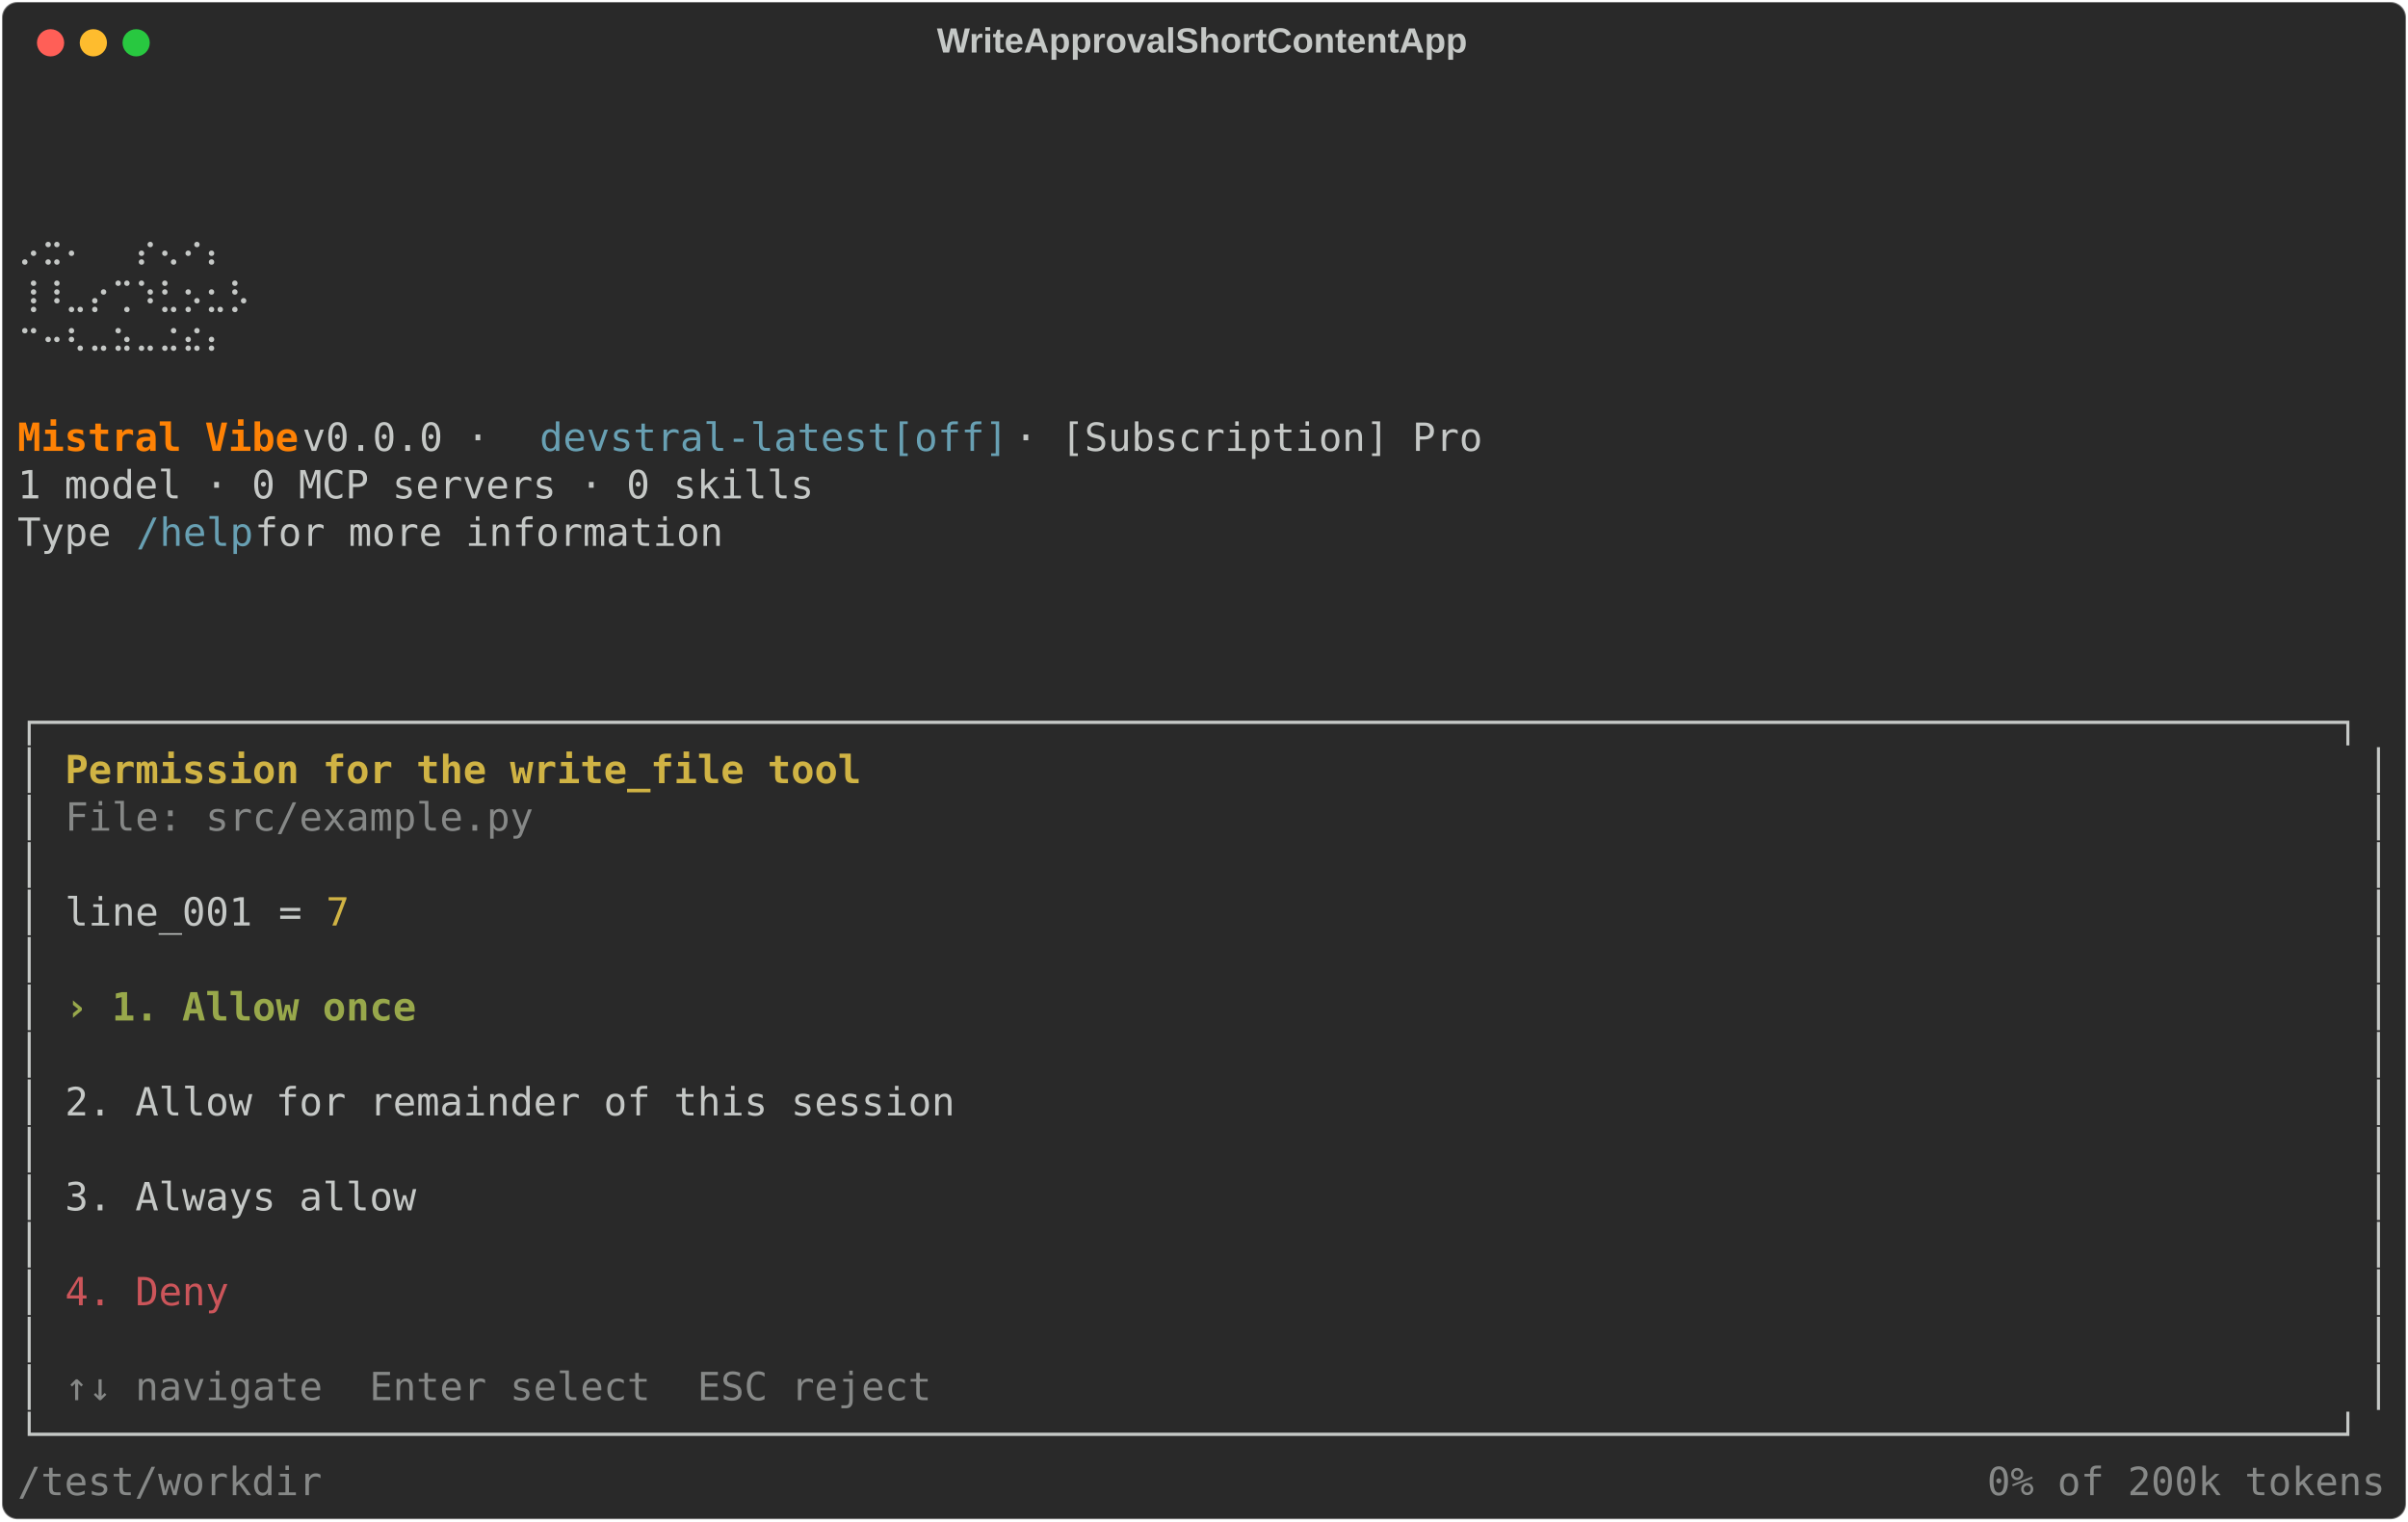
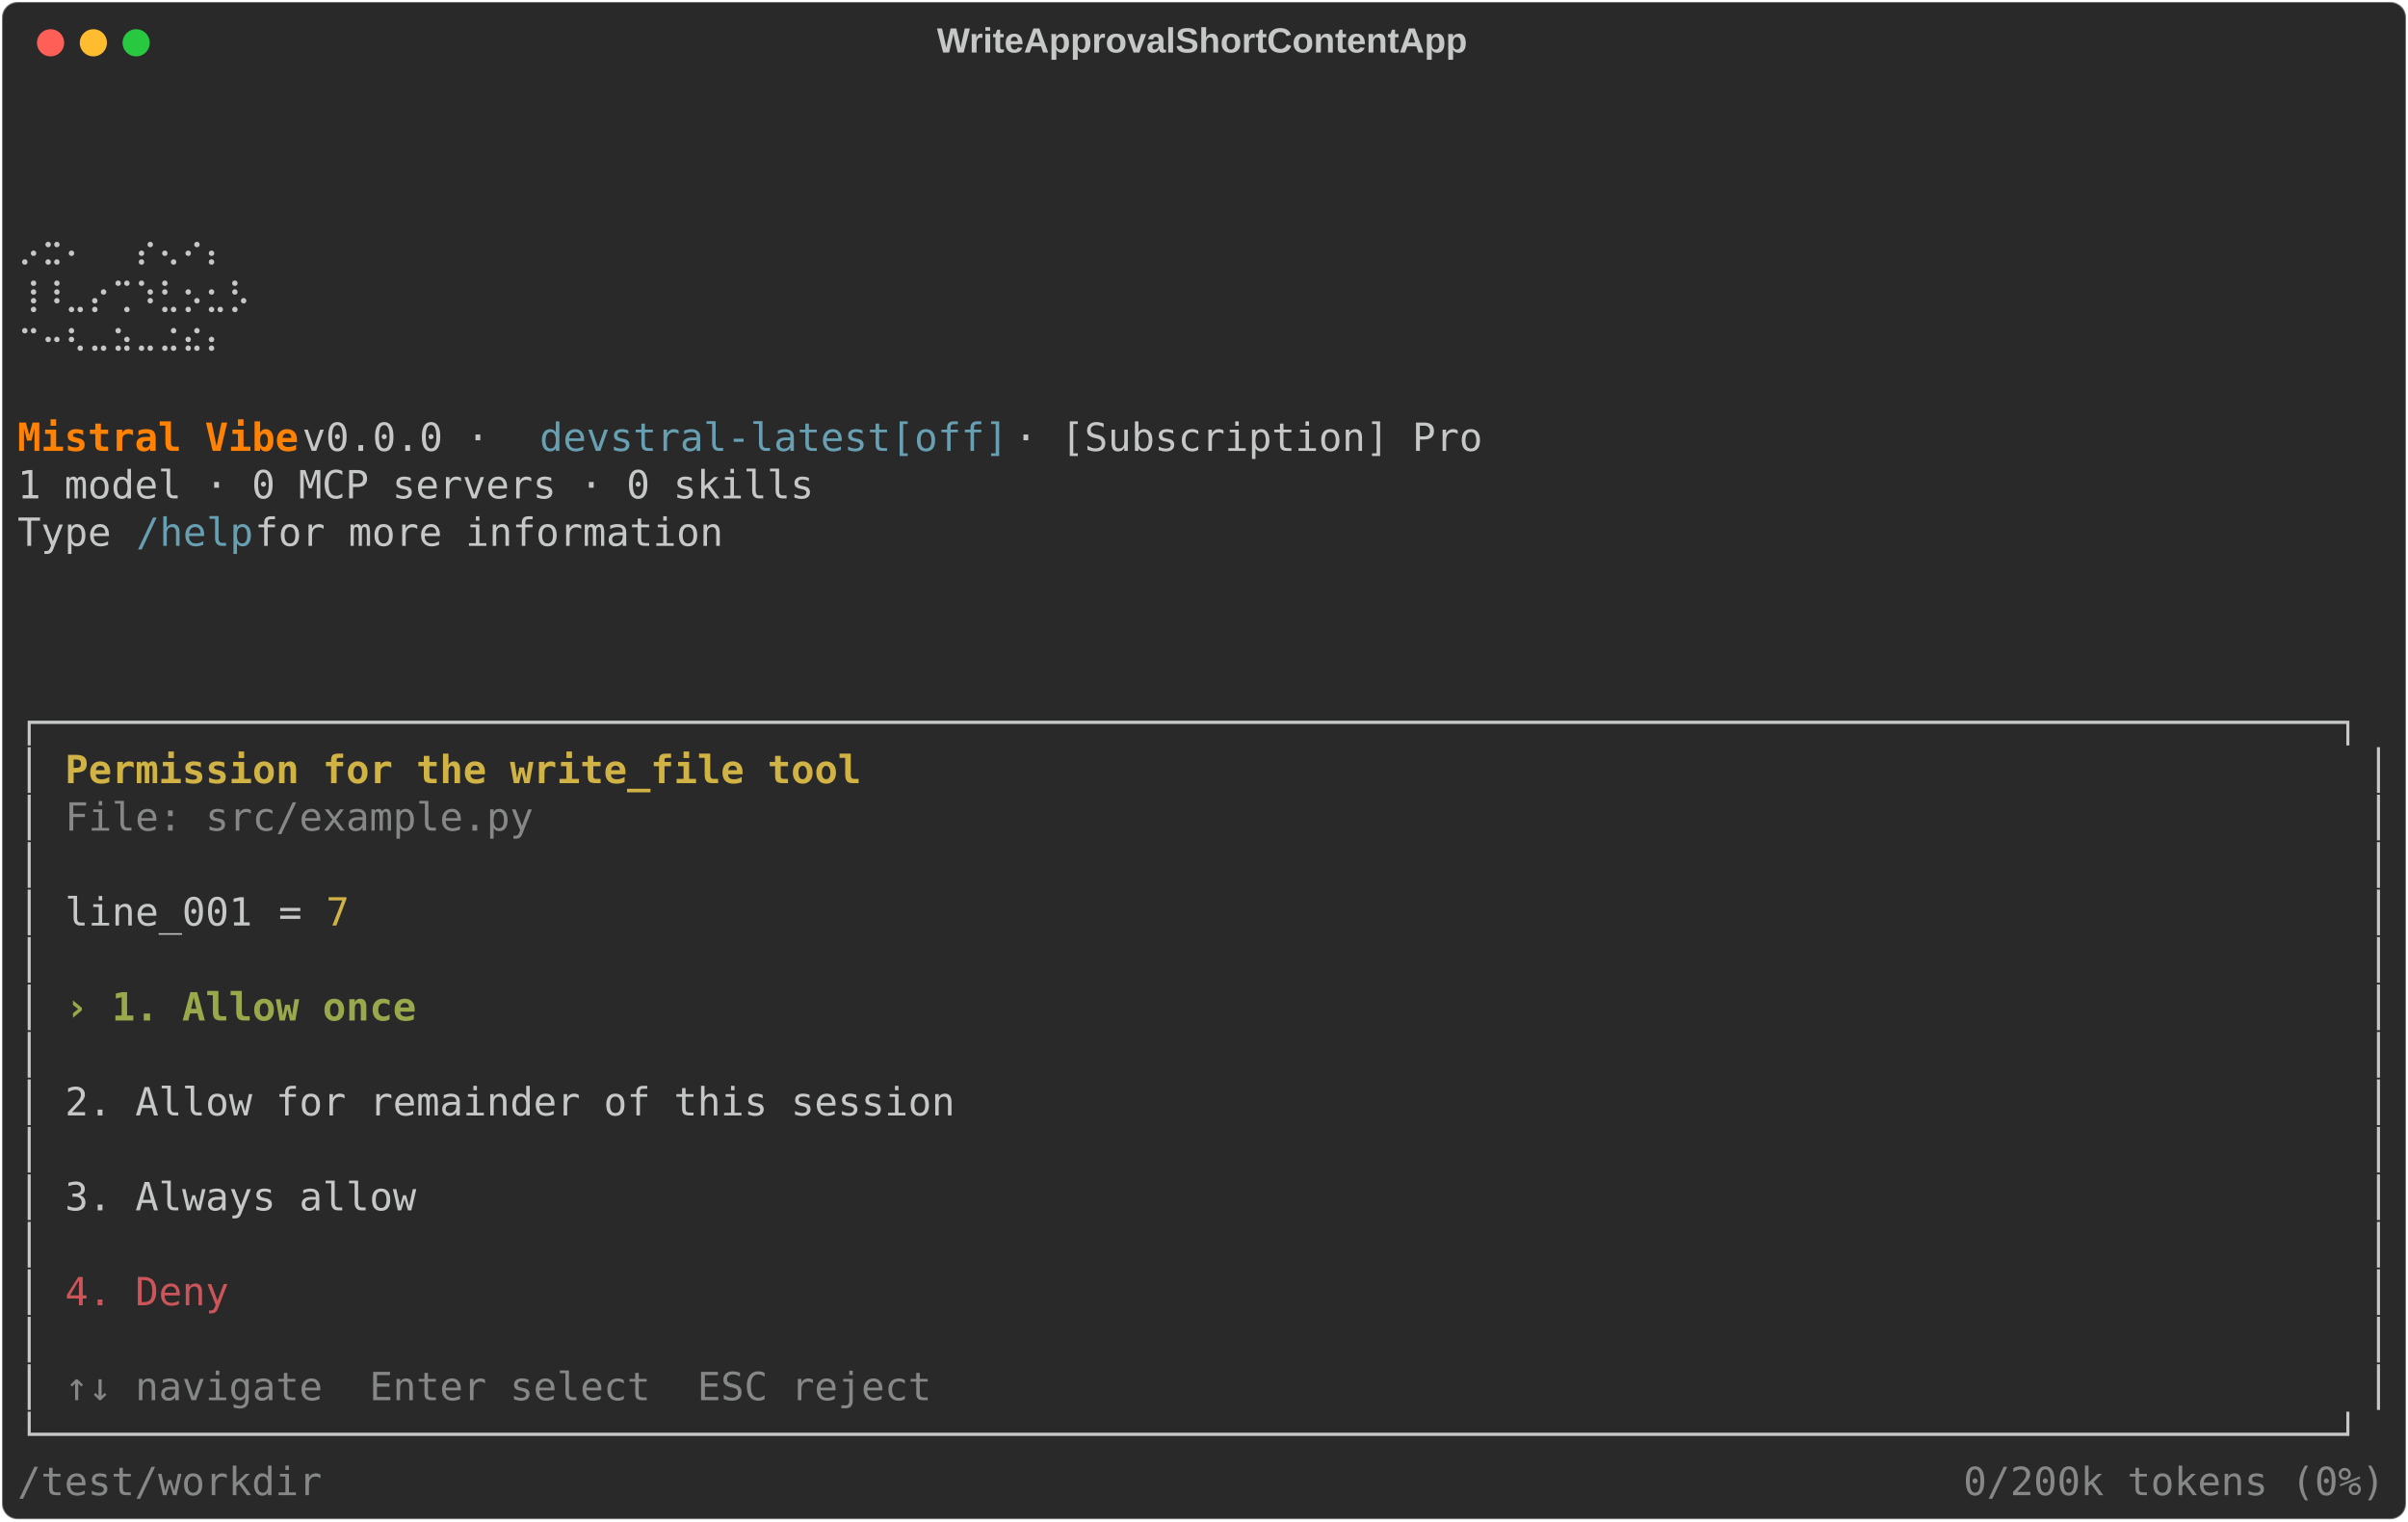
<svg xmlns="http://www.w3.org/2000/svg" class="rich-terminal" viewBox="0 0 1238 782.0">
  <style>

    @font-face {
        font-family: "Fira Code";
        src: local("FiraCode-Regular"),
                url("https://cdnjs.cloudflare.com/ajax/libs/firacode/6.2.0/woff2/FiraCode-Regular.woff2") format("woff2"),
                url("https://cdnjs.cloudflare.com/ajax/libs/firacode/6.2.0/woff/FiraCode-Regular.woff") format("woff");
        font-style: normal;
        font-weight: 400;
    }
    @font-face {
        font-family: "Fira Code";
        src: local("FiraCode-Bold"),
                url("https://cdnjs.cloudflare.com/ajax/libs/firacode/6.2.0/woff2/FiraCode-Bold.woff2") format("woff2"),
                url("https://cdnjs.cloudflare.com/ajax/libs/firacode/6.2.0/woff/FiraCode-Bold.woff") format("woff");
        font-style: bold;
        font-weight: 700;
    }

    .terminal-matrix {
        font-family: Fira Code, monospace;
        font-size: 20px;
        line-height: 24.4px;
        font-variant-east-asian: full-width;
    }

    .terminal-title {
        font-size: 18px;
        font-weight: bold;
        font-family: arial;
    }

    .terminal-r1 { fill: #c5c8c6 }
.terminal-r2 { fill: #ff8205;font-weight: bold }
.terminal-r3 { fill: #68a0b3 }
.terminal-r4 { fill: #d0b344;font-weight: bold }
.terminal-r5 { fill: #868887 }
.terminal-r6 { fill: #d0b344 }
.terminal-r7 { fill: #98a84b;font-weight: bold }
.terminal-r8 { fill: #cc555a }
    </style>
  <defs>
    <clipPath id="terminal-clip-terminal">
      <rect x="0" y="0" width="1219.0" height="731.0" />
    </clipPath>
    <clipPath id="terminal-line-0">
      <rect x="0" y="1.5" width="1220" height="24.65" />
    </clipPath>
    <clipPath id="terminal-line-1">
      <rect x="0" y="25.9" width="1220" height="24.65" />
    </clipPath>
    <clipPath id="terminal-line-2">
      <rect x="0" y="50.3" width="1220" height="24.65" />
    </clipPath>
    <clipPath id="terminal-line-3">
      <rect x="0" y="74.7" width="1220" height="24.65" />
    </clipPath>
    <clipPath id="terminal-line-4">
      <rect x="0" y="99.1" width="1220" height="24.65" />
    </clipPath>
    <clipPath id="terminal-line-5">
      <rect x="0" y="123.5" width="1220" height="24.65" />
    </clipPath>
    <clipPath id="terminal-line-6">
      <rect x="0" y="147.9" width="1220" height="24.65" />
    </clipPath>
    <clipPath id="terminal-line-7">
      <rect x="0" y="172.3" width="1220" height="24.65" />
    </clipPath>
    <clipPath id="terminal-line-8">
      <rect x="0" y="196.7" width="1220" height="24.65" />
    </clipPath>
    <clipPath id="terminal-line-9">
      <rect x="0" y="221.1" width="1220" height="24.65" />
    </clipPath>
    <clipPath id="terminal-line-10">
      <rect x="0" y="245.5" width="1220" height="24.65" />
    </clipPath>
    <clipPath id="terminal-line-11">
      <rect x="0" y="269.9" width="1220" height="24.65" />
    </clipPath>
    <clipPath id="terminal-line-12">
      <rect x="0" y="294.3" width="1220" height="24.65" />
    </clipPath>
    <clipPath id="terminal-line-13">
      <rect x="0" y="318.7" width="1220" height="24.65" />
    </clipPath>
    <clipPath id="terminal-line-14">
      <rect x="0" y="343.1" width="1220" height="24.65" />
    </clipPath>
    <clipPath id="terminal-line-15">
      <rect x="0" y="367.5" width="1220" height="24.65" />
    </clipPath>
    <clipPath id="terminal-line-16">
      <rect x="0" y="391.9" width="1220" height="24.65" />
    </clipPath>
    <clipPath id="terminal-line-17">
      <rect x="0" y="416.3" width="1220" height="24.65" />
    </clipPath>
    <clipPath id="terminal-line-18">
      <rect x="0" y="440.7" width="1220" height="24.65" />
    </clipPath>
    <clipPath id="terminal-line-19">
      <rect x="0" y="465.1" width="1220" height="24.65" />
    </clipPath>
    <clipPath id="terminal-line-20">
      <rect x="0" y="489.5" width="1220" height="24.65" />
    </clipPath>
    <clipPath id="terminal-line-21">
      <rect x="0" y="513.9" width="1220" height="24.65" />
    </clipPath>
    <clipPath id="terminal-line-22">
      <rect x="0" y="538.3" width="1220" height="24.65" />
    </clipPath>
    <clipPath id="terminal-line-23">
      <rect x="0" y="562.7" width="1220" height="24.65" />
    </clipPath>
    <clipPath id="terminal-line-24">
      <rect x="0" y="587.1" width="1220" height="24.65" />
    </clipPath>
    <clipPath id="terminal-line-25">
      <rect x="0" y="611.5" width="1220" height="24.65" />
    </clipPath>
    <clipPath id="terminal-line-26">
      <rect x="0" y="635.9" width="1220" height="24.65" />
    </clipPath>
    <clipPath id="terminal-line-27">
      <rect x="0" y="660.3" width="1220" height="24.65" />
    </clipPath>
    <clipPath id="terminal-line-28">
      <rect x="0" y="684.7" width="1220" height="24.65" />
    </clipPath>
  </defs>
  <rect fill="#292929" stroke="rgba(255,255,255,0.35)" stroke-width="1" x="1" y="1" width="1236" height="780" rx="8" />
  <text class="terminal-title" fill="#c5c8c6" text-anchor="middle" x="618" y="27">WriteApprovalShortContentApp</text>
  <g transform="translate(26,22)">
    <circle cx="0" cy="0" r="7" fill="#ff5f57" />
    <circle cx="22" cy="0" r="7" fill="#febc2e" />
    <circle cx="44" cy="0" r="7" fill="#28c840" />
  </g>
  <g transform="translate(9, 41)" clip-path="url(#terminal-clip-terminal)">
    <g class="terminal-matrix">
      <text class="terminal-r1" x="1220" y="20" textLength="12.2" clip-path="url(#terminal-line-0)">
</text>
      <text class="terminal-r1" x="1220" y="44.4" textLength="12.2" clip-path="url(#terminal-line-1)">
</text>
      <text class="terminal-r1" x="1220" y="68.8" textLength="12.2" clip-path="url(#terminal-line-2)">
</text>
      <text class="terminal-r1" x="0" y="93.2" textLength="134.2" clip-path="url(#terminal-line-3)">  ⡠⣒⠄  ⡔⢄⠔⡄</text>
      <text class="terminal-r1" x="1220" y="93.2" textLength="12.2" clip-path="url(#terminal-line-3)">
</text>
      <text class="terminal-r1" x="0" y="117.6" textLength="134.2" clip-path="url(#terminal-line-4)"> ⢸⠸⣀⡔⢉⠱⣃⡢⣂⡣</text>
      <text class="terminal-r1" x="1220" y="117.6" textLength="12.2" clip-path="url(#terminal-line-4)">
</text>
      <text class="terminal-r1" x="0" y="142" textLength="134.2" clip-path="url(#terminal-line-5)">  ⠉⠒⠣⠤⠵⠤⠬⠮⠆</text>
      <text class="terminal-r1" x="1220" y="142" textLength="12.2" clip-path="url(#terminal-line-5)">
</text>
      <text class="terminal-r1" x="1220" y="166.4" textLength="12.2" clip-path="url(#terminal-line-6)">
</text>
      <text class="terminal-r2" x="0" y="190.8" textLength="146.4" clip-path="url(#terminal-line-7)">Mistral Vibe</text>
      <text class="terminal-r1" x="146.4" y="190.8" textLength="122" clip-path="url(#terminal-line-7)"> v0.0.0 · </text>
      <text class="terminal-r3" x="268.4" y="190.8" textLength="244" clip-path="url(#terminal-line-7)">devstral-latest[off]</text>
      <text class="terminal-r1" x="512.4" y="190.8" textLength="256.2" clip-path="url(#terminal-line-7)"> · [Subscription] Pro</text>
      <text class="terminal-r1" x="1220" y="190.8" textLength="12.2" clip-path="url(#terminal-line-7)">
</text>
      <text class="terminal-r1" x="0" y="215.2" textLength="414.8" clip-path="url(#terminal-line-8)">1 model · 0 MCP servers · 0 skills</text>
      <text class="terminal-r1" x="1220" y="215.2" textLength="12.2" clip-path="url(#terminal-line-8)">
</text>
      <text class="terminal-r1" x="0" y="239.6" textLength="61" clip-path="url(#terminal-line-9)">Type </text>
      <text class="terminal-r3" x="61" y="239.6" textLength="61" clip-path="url(#terminal-line-9)">/help</text>
      <text class="terminal-r1" x="122" y="239.6" textLength="256.2" clip-path="url(#terminal-line-9)"> for more information</text>
      <text class="terminal-r1" x="1220" y="239.6" textLength="12.2" clip-path="url(#terminal-line-9)">
</text>
      <text class="terminal-r1" x="1220" y="264" textLength="12.2" clip-path="url(#terminal-line-10)">
</text>
      <text class="terminal-r1" x="1220" y="288.4" textLength="12.2" clip-path="url(#terminal-line-11)">
</text>
      <text class="terminal-r1" x="1220" y="312.8" textLength="12.2" clip-path="url(#terminal-line-12)">
</text>
      <text class="terminal-r1" x="0" y="337.2" textLength="1220" clip-path="url(#terminal-line-13)">┌──────────────────────────────────────────────────────────────────────────────────────────────────┐</text>
      <text class="terminal-r1" x="1220" y="337.2" textLength="12.2" clip-path="url(#terminal-line-13)">
</text>
      <text class="terminal-r1" x="0" y="361.6" textLength="12.2" clip-path="url(#terminal-line-14)">│</text>
      <text class="terminal-r4" x="24.4" y="361.6" textLength="414.8" clip-path="url(#terminal-line-14)">Permission for the write_file tool</text>
      <text class="terminal-r1" x="1207.8" y="361.6" textLength="12.2" clip-path="url(#terminal-line-14)">│</text>
      <text class="terminal-r1" x="1220" y="361.6" textLength="12.2" clip-path="url(#terminal-line-14)">
</text>
      <text class="terminal-r1" x="0" y="386" textLength="12.2" clip-path="url(#terminal-line-15)">│</text>
      <text class="terminal-r5" x="24.4" y="386" textLength="244" clip-path="url(#terminal-line-15)">File: src/example.py</text>
      <text class="terminal-r1" x="1207.8" y="386" textLength="12.2" clip-path="url(#terminal-line-15)">│</text>
      <text class="terminal-r1" x="1220" y="386" textLength="12.2" clip-path="url(#terminal-line-15)">
</text>
      <text class="terminal-r1" x="0" y="410.4" textLength="12.2" clip-path="url(#terminal-line-16)">│</text>
      <text class="terminal-r1" x="1207.8" y="410.4" textLength="12.2" clip-path="url(#terminal-line-16)">│</text>
      <text class="terminal-r1" x="1220" y="410.4" textLength="12.2" clip-path="url(#terminal-line-16)">
</text>
      <text class="terminal-r1" x="0" y="434.8" textLength="12.2" clip-path="url(#terminal-line-17)">│</text>
      <text class="terminal-r1" x="24.4" y="434.8" textLength="97.6" clip-path="url(#terminal-line-17)">line_001</text>
      <text class="terminal-r1" x="134.2" y="434.8" textLength="12.2" clip-path="url(#terminal-line-17)">=</text>
      <text class="terminal-r6" x="158.6" y="434.8" textLength="12.2" clip-path="url(#terminal-line-17)">7</text>
      <text class="terminal-r1" x="1207.8" y="434.8" textLength="12.2" clip-path="url(#terminal-line-17)">│</text>
      <text class="terminal-r1" x="1220" y="434.8" textLength="12.2" clip-path="url(#terminal-line-17)">
</text>
      <text class="terminal-r1" x="0" y="459.2" textLength="12.2" clip-path="url(#terminal-line-18)">│</text>
      <text class="terminal-r1" x="1207.8" y="459.2" textLength="12.2" clip-path="url(#terminal-line-18)">│</text>
      <text class="terminal-r1" x="1220" y="459.2" textLength="12.2" clip-path="url(#terminal-line-18)">
</text>
      <text class="terminal-r1" x="0" y="483.6" textLength="12.2" clip-path="url(#terminal-line-19)">│</text>
      <text class="terminal-r7" x="24.4" y="483.6" textLength="183" clip-path="url(#terminal-line-19)">› 1. Allow once</text>
      <text class="terminal-r1" x="1207.8" y="483.6" textLength="12.2" clip-path="url(#terminal-line-19)">│</text>
      <text class="terminal-r1" x="1220" y="483.6" textLength="12.2" clip-path="url(#terminal-line-19)">
</text>
      <text class="terminal-r1" x="0" y="508" textLength="12.2" clip-path="url(#terminal-line-20)">│</text>
      <text class="terminal-r1" x="1207.8" y="508" textLength="12.2" clip-path="url(#terminal-line-20)">│</text>
      <text class="terminal-r1" x="1220" y="508" textLength="12.2" clip-path="url(#terminal-line-20)">
</text>
      <text class="terminal-r1" x="0" y="532.4" textLength="12.2" clip-path="url(#terminal-line-21)">│</text>
      <text class="terminal-r1" x="24.4" y="532.4" textLength="488" clip-path="url(#terminal-line-21)">  2. Allow for remainder of this session</text>
      <text class="terminal-r1" x="1207.8" y="532.4" textLength="12.2" clip-path="url(#terminal-line-21)">│</text>
      <text class="terminal-r1" x="1220" y="532.4" textLength="12.2" clip-path="url(#terminal-line-21)">
</text>
      <text class="terminal-r1" x="0" y="556.8" textLength="12.2" clip-path="url(#terminal-line-22)">│</text>
      <text class="terminal-r1" x="1207.8" y="556.8" textLength="12.2" clip-path="url(#terminal-line-22)">│</text>
      <text class="terminal-r1" x="1220" y="556.8" textLength="12.2" clip-path="url(#terminal-line-22)">
</text>
      <text class="terminal-r1" x="0" y="581.2" textLength="12.2" clip-path="url(#terminal-line-23)">│</text>
      <text class="terminal-r1" x="24.4" y="581.2" textLength="207.4" clip-path="url(#terminal-line-23)">  3. Always allow</text>
      <text class="terminal-r1" x="1207.8" y="581.2" textLength="12.2" clip-path="url(#terminal-line-23)">│</text>
      <text class="terminal-r1" x="1220" y="581.2" textLength="12.2" clip-path="url(#terminal-line-23)">
</text>
      <text class="terminal-r1" x="0" y="605.6" textLength="12.2" clip-path="url(#terminal-line-24)">│</text>
      <text class="terminal-r1" x="1207.8" y="605.6" textLength="12.2" clip-path="url(#terminal-line-24)">│</text>
      <text class="terminal-r1" x="1220" y="605.6" textLength="12.2" clip-path="url(#terminal-line-24)">
</text>
      <text class="terminal-r1" x="0" y="630" textLength="12.2" clip-path="url(#terminal-line-25)">│</text>
      <text class="terminal-r8" x="24.4" y="630" textLength="109.8" clip-path="url(#terminal-line-25)">  4. Deny</text>
      <text class="terminal-r1" x="1207.8" y="630" textLength="12.2" clip-path="url(#terminal-line-25)">│</text>
      <text class="terminal-r1" x="1220" y="630" textLength="12.2" clip-path="url(#terminal-line-25)">
</text>
      <text class="terminal-r1" x="0" y="654.4" textLength="12.2" clip-path="url(#terminal-line-26)">│</text>
      <text class="terminal-r1" x="1207.8" y="654.4" textLength="12.2" clip-path="url(#terminal-line-26)">│</text>
      <text class="terminal-r1" x="1220" y="654.4" textLength="12.2" clip-path="url(#terminal-line-26)">
</text>
      <text class="terminal-r1" x="0" y="678.8" textLength="12.2" clip-path="url(#terminal-line-27)">│</text>
      <text class="terminal-r5" x="24.4" y="678.8" textLength="451.4" clip-path="url(#terminal-line-27)">↑↓ navigate  Enter select  ESC reject</text>
      <text class="terminal-r1" x="1207.8" y="678.8" textLength="12.2" clip-path="url(#terminal-line-27)">│</text>
      <text class="terminal-r1" x="1220" y="678.8" textLength="12.2" clip-path="url(#terminal-line-27)">
</text>
      <text class="terminal-r1" x="0" y="703.2" textLength="1220" clip-path="url(#terminal-line-28)">└──────────────────────────────────────────────────────────────────────────────────────────────────┘</text>
      <text class="terminal-r1" x="1220" y="703.2" textLength="12.2" clip-path="url(#terminal-line-28)">
</text>
      <text class="terminal-r5" x="0" y="727.6" textLength="158.6" clip-path="url(#terminal-line-29)">/test/workdir</text>
-       <text class="terminal-r5" x="1012.6" y="727.6" textLength="207.4" clip-path="url(#terminal-line-29)">0% of 200k tokens</text>
+       <text class="terminal-r5" x="1000.4" y="727.6" textLength="219.6" clip-path="url(#terminal-line-29)">0/200k tokens (0%)</text>
    </g>
  </g>
</svg>
